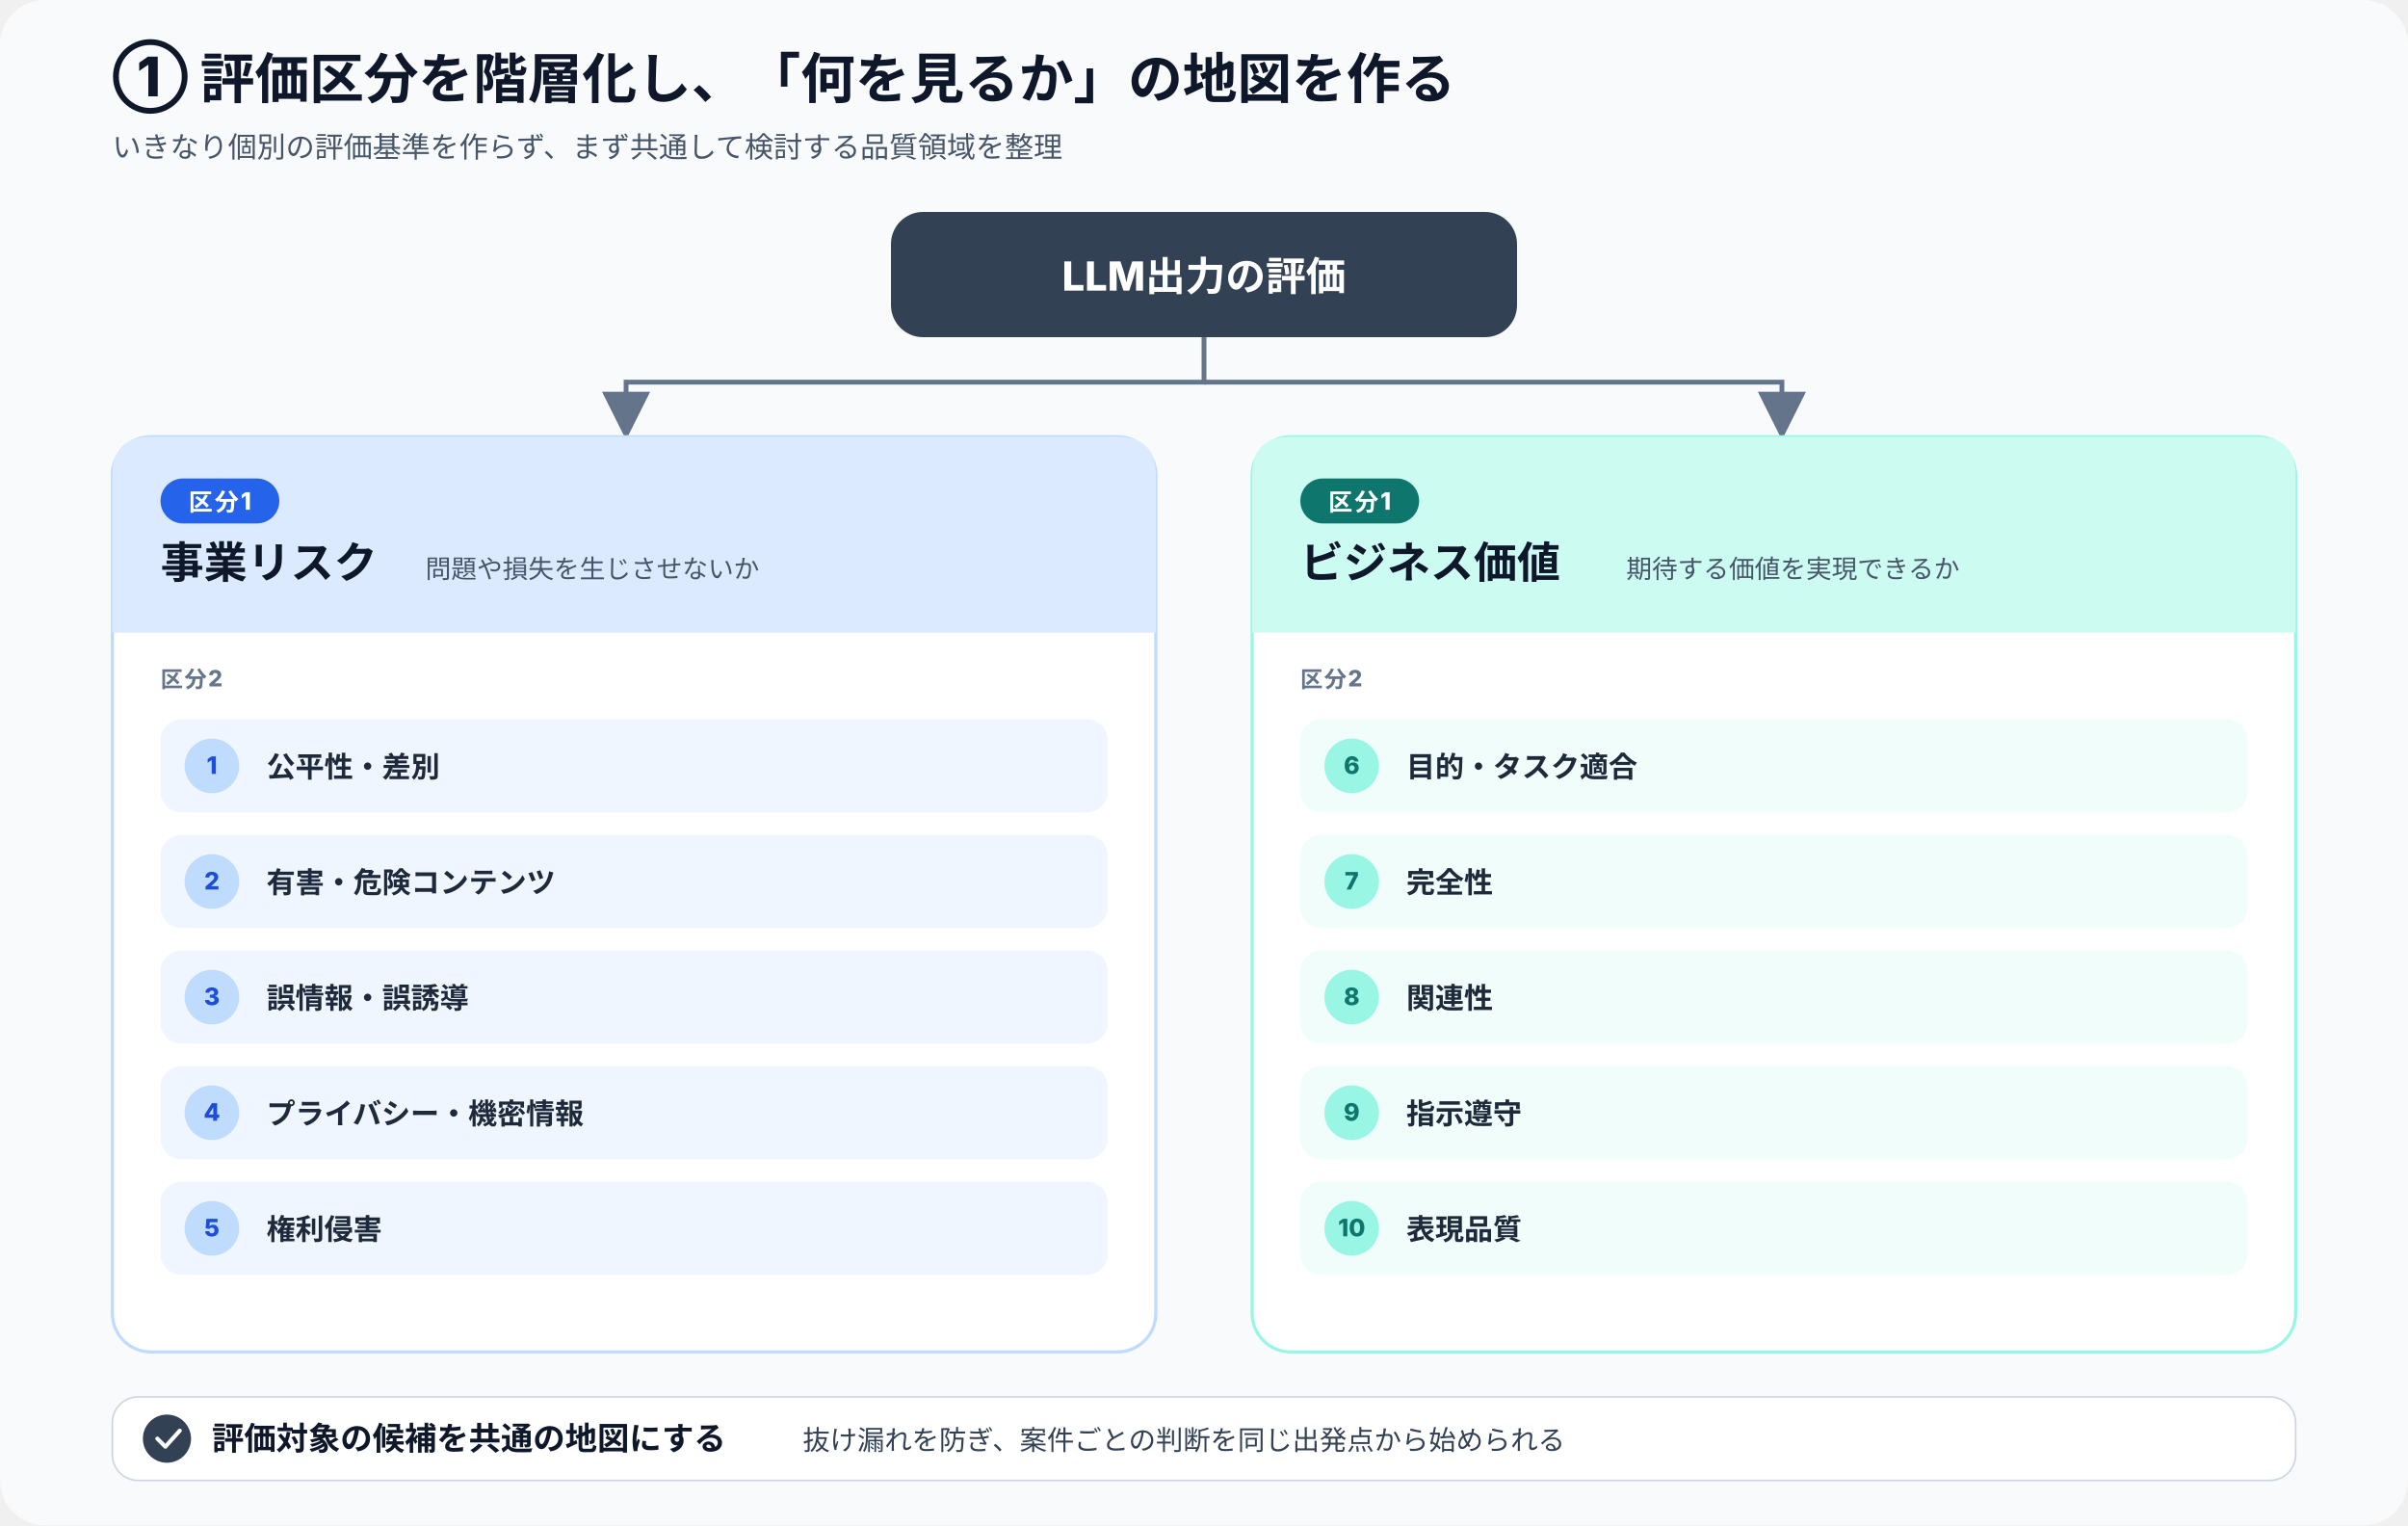
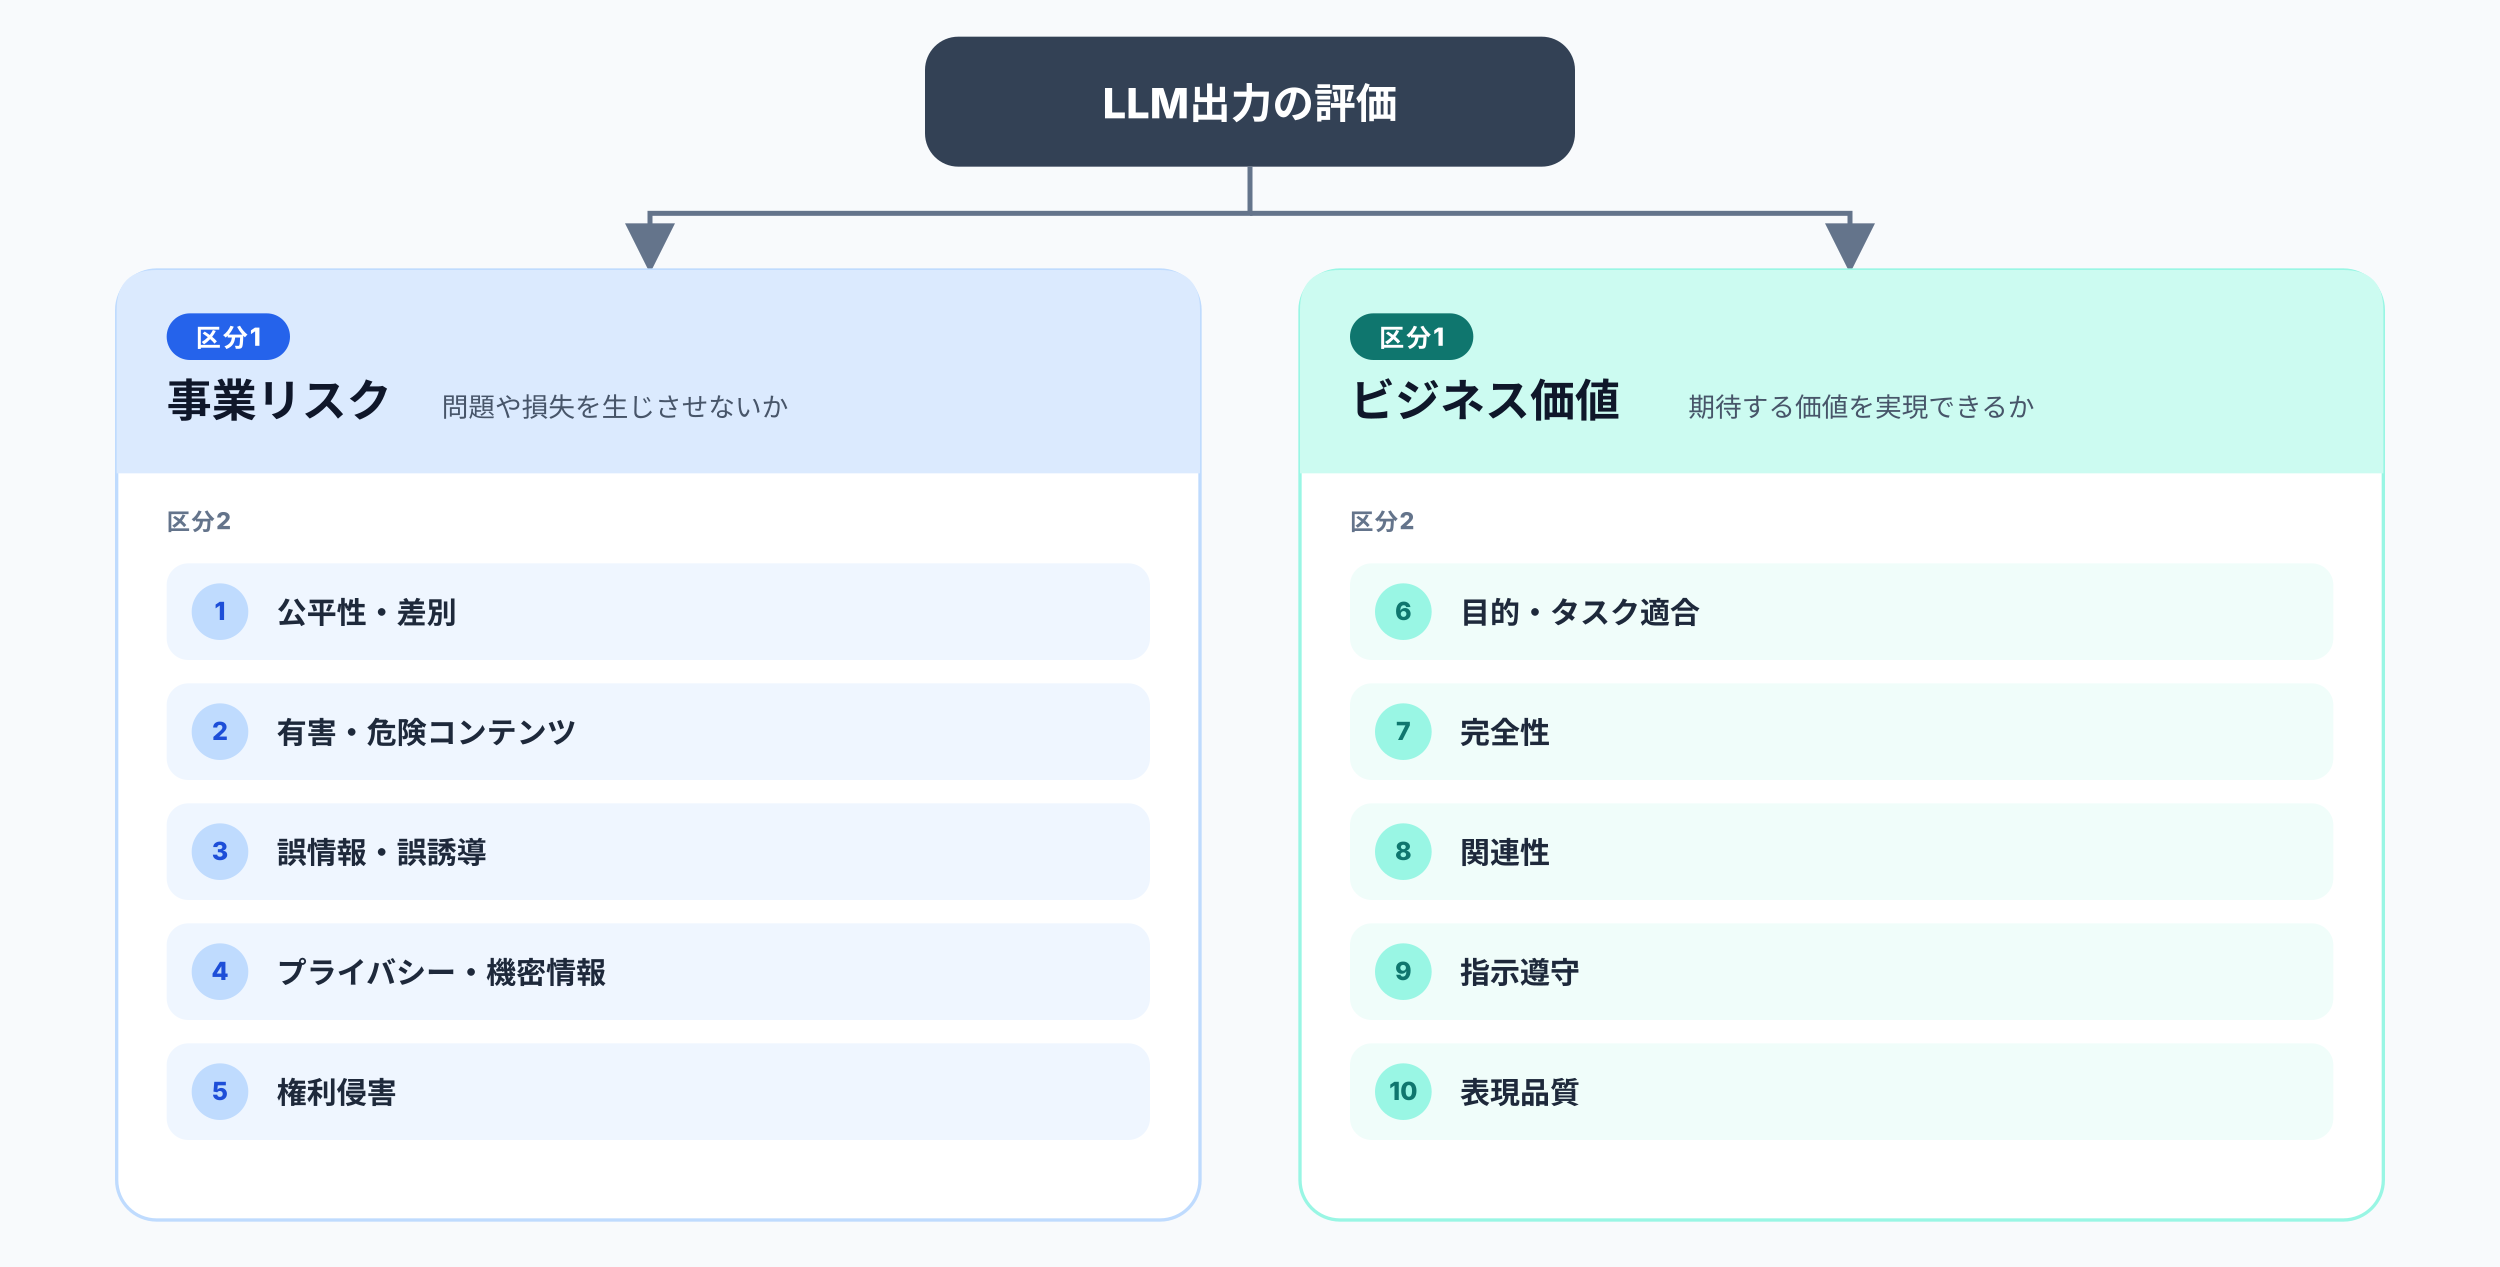
- <svg xmlns="http://www.w3.org/2000/svg" width="1500" height="950" viewBox="0 0 1500 950" role="img" aria-labelledby="title desc">
+ <svg xmlns="http://www.w3.org/2000/svg" width="1500" height="760" viewBox="0 110 1500 760" role="img" aria-labelledby="title desc">
  <defs>
    <marker id="arrow-blue" markerWidth="10" markerHeight="10" refX="8" refY="5" orient="auto">
      <path d="M0,0 L10,5 L0,10 z" fill="#64748b" />
    </marker>
    <style>
      .base { font-family: -apple-system, BlinkMacSystemFont, "Segoe UI", "Noto Sans JP", "Yu Gothic", sans-serif; }
-       .title { font-size: 34px; font-weight: 800; fill: #0f172a; }
-       .subtitle { font-size: 18px; fill: #475569; }
      .root { font-size: 25px; font-weight: 800; fill: #ffffff; }
      .k1 { font-size: 15px; font-weight: 800; letter-spacing: .08em; }
      .group-title { font-size: 27px; font-weight: 800; fill: #0f172a; }
      .group-desc { font-size: 16px; fill: #475569; }
      .k2 { font-size: 14px; font-weight: 800; fill: #64748b; letter-spacing: .06em; }
      .number { font-size: 15px; font-weight: 800; }
      .item { font-size: 18px; font-weight: 700; fill: #1e293b; }
-       .footer-title { font-size: 20px; font-weight: 800; fill: #0f172a; }
-       .footer-text { font-size: 17px; fill: #334155; }
    </style>
  </defs>
  <rect width="1500" height="950" rx="28" fill="#f8fafc" />
  <g class="base">
-     <text class="title" x="70" y="60">① 評価区分を階層化し、「何を見るか」の地図を作る</text>
-     <text class="subtitle" x="70" y="98">いきなり個別の評価基準を作らず、まず共通して検討する品質領域を整理</text>
    <rect x="555" y="132" width="390" height="78" rx="20" fill="#334155" />
    <text class="root" x="750" y="181" text-anchor="middle">LLM出力の評価</text>
    <path d="M750 210 V238 H390 V268" fill="none" stroke="#64748b" stroke-width="3" marker-end="url(#arrow-blue)" />
    <path d="M750 238 H1110 V268" fill="none" stroke="#64748b" stroke-width="3" marker-end="url(#arrow-blue)" />
    <rect x="70" y="272" width="650" height="570" rx="24" fill="#ffffff" stroke="#bfdbfe" stroke-width="2" />
    <path d="M94 272 H696 Q720 272 720 296 V394 H70 V296 Q70 272 94 272 Z" fill="#dbeafe" />
    <rect x="100" y="298" width="74" height="28" rx="14" fill="#2563eb" />
    <text class="k1" x="137" y="318" text-anchor="middle" fill="#ffffff">区分1</text>
    <text class="group-title" x="100" y="360">事業リスク</text>
    <text class="group-desc" x="265" y="360">問題や損失を生じさせないか</text>
    <text class="k2" x="100" y="428">区分2</text>
    <rect x="100" y="448" width="590" height="58" rx="13" fill="#eff6ff" />
    <circle cx="132" cy="477" r="17" fill="#bfdbfe" />
    <text class="number" x="132" y="482" text-anchor="middle" fill="#1d4ed8">1</text>
    <text class="item" x="166" y="484">公平性・差別</text>
    <rect x="100" y="520" width="590" height="58" rx="13" fill="#eff6ff" />
    <circle cx="132" cy="549" r="17" fill="#bfdbfe" />
    <text class="number" x="132" y="554" text-anchor="middle" fill="#1d4ed8">2</text>
    <text class="item" x="166" y="556">有害・危険コンテンツ</text>
    <rect x="100" y="592" width="590" height="58" rx="13" fill="#eff6ff" />
    <circle cx="132" cy="621" r="17" fill="#bfdbfe" />
    <text class="number" x="132" y="626" text-anchor="middle" fill="#1d4ed8">3</text>
    <text class="item" x="166" y="628">誤情報・誤誘導</text>
    <rect x="100" y="664" width="590" height="58" rx="13" fill="#eff6ff" />
    <circle cx="132" cy="693" r="17" fill="#bfdbfe" />
    <text class="number" x="132" y="698" text-anchor="middle" fill="#1d4ed8">4</text>
    <text class="item" x="166" y="700">プライバシー・機密情報</text>
    <rect x="100" y="736" width="590" height="58" rx="13" fill="#eff6ff" />
    <circle cx="132" cy="765" r="17" fill="#bfdbfe" />
    <text class="number" x="132" y="770" text-anchor="middle" fill="#1d4ed8">5</text>
    <text class="item" x="166" y="772">権利侵害</text>
    <rect x="780" y="272" width="650" height="570" rx="24" fill="#ffffff" stroke="#99f6e4" stroke-width="2" />
    <path d="M804 272 H1406 Q1430 272 1430 296 V394 H780 V296 Q780 272 804 272 Z" fill="#ccfbf1" />
    <rect x="810" y="298" width="74" height="28" rx="14" fill="#0f766e" />
    <text class="k1" x="847" y="318" text-anchor="middle" fill="#ffffff">区分1</text>
    <text class="group-title" x="810" y="360">ビジネス価値</text>
    <text class="group-desc" x="1013" y="360">期待する価値を実現できるか</text>
    <text class="k2" x="810" y="428">区分2</text>
    <rect x="810" y="448" width="590" height="58" rx="13" fill="#f0fdfa" />
    <circle cx="842" cy="477" r="17" fill="#99f6e4" />
    <text class="number" x="842" y="482" text-anchor="middle" fill="#0f766e">6</text>
    <text class="item" x="876" y="484">目的・タスク適合</text>
    <rect x="810" y="520" width="590" height="58" rx="13" fill="#f0fdfa" />
    <circle cx="842" cy="549" r="17" fill="#99f6e4" />
    <text class="number" x="842" y="554" text-anchor="middle" fill="#0f766e">7</text>
    <text class="item" x="876" y="556">完全性</text>
    <rect x="810" y="592" width="590" height="58" rx="13" fill="#f0fdfa" />
    <circle cx="842" cy="621" r="17" fill="#99f6e4" />
    <text class="number" x="842" y="626" text-anchor="middle" fill="#0f766e">8</text>
    <text class="item" x="876" y="628">関連性</text>
    <rect x="810" y="664" width="590" height="58" rx="13" fill="#f0fdfa" />
    <circle cx="842" cy="693" r="17" fill="#99f6e4" />
    <text class="number" x="842" y="698" text-anchor="middle" fill="#0f766e">9</text>
    <text class="item" x="876" y="700">指示遵守</text>
    <rect x="810" y="736" width="590" height="58" rx="13" fill="#f0fdfa" />
    <circle cx="842" cy="765" r="17" fill="#99f6e4" />
    <text class="number" x="842" y="770" text-anchor="middle" fill="#0f766e">10</text>
    <text class="item" x="876" y="772">表現品質</text>
-     <rect x="70" y="870" width="1360" height="52" rx="16" fill="#ffffff" stroke="#cbd5e1" />
-     <circle cx="104" cy="896" r="15" fill="#334155" />
-     <path d="M98 896 L103 901 L112 891" fill="none" stroke="#ffffff" stroke-width="2.5" stroke-linecap="round" stroke-linejoin="round" />
-     <text class="footer-title" x="132" y="903">評価対象の候補を共通の地図にする</text>
-     <text class="footer-text" x="500" y="903">抜け漏れを防ぎ、案件ごとの判断を同じ出発点から始められる</text>
  </g>
</svg>
